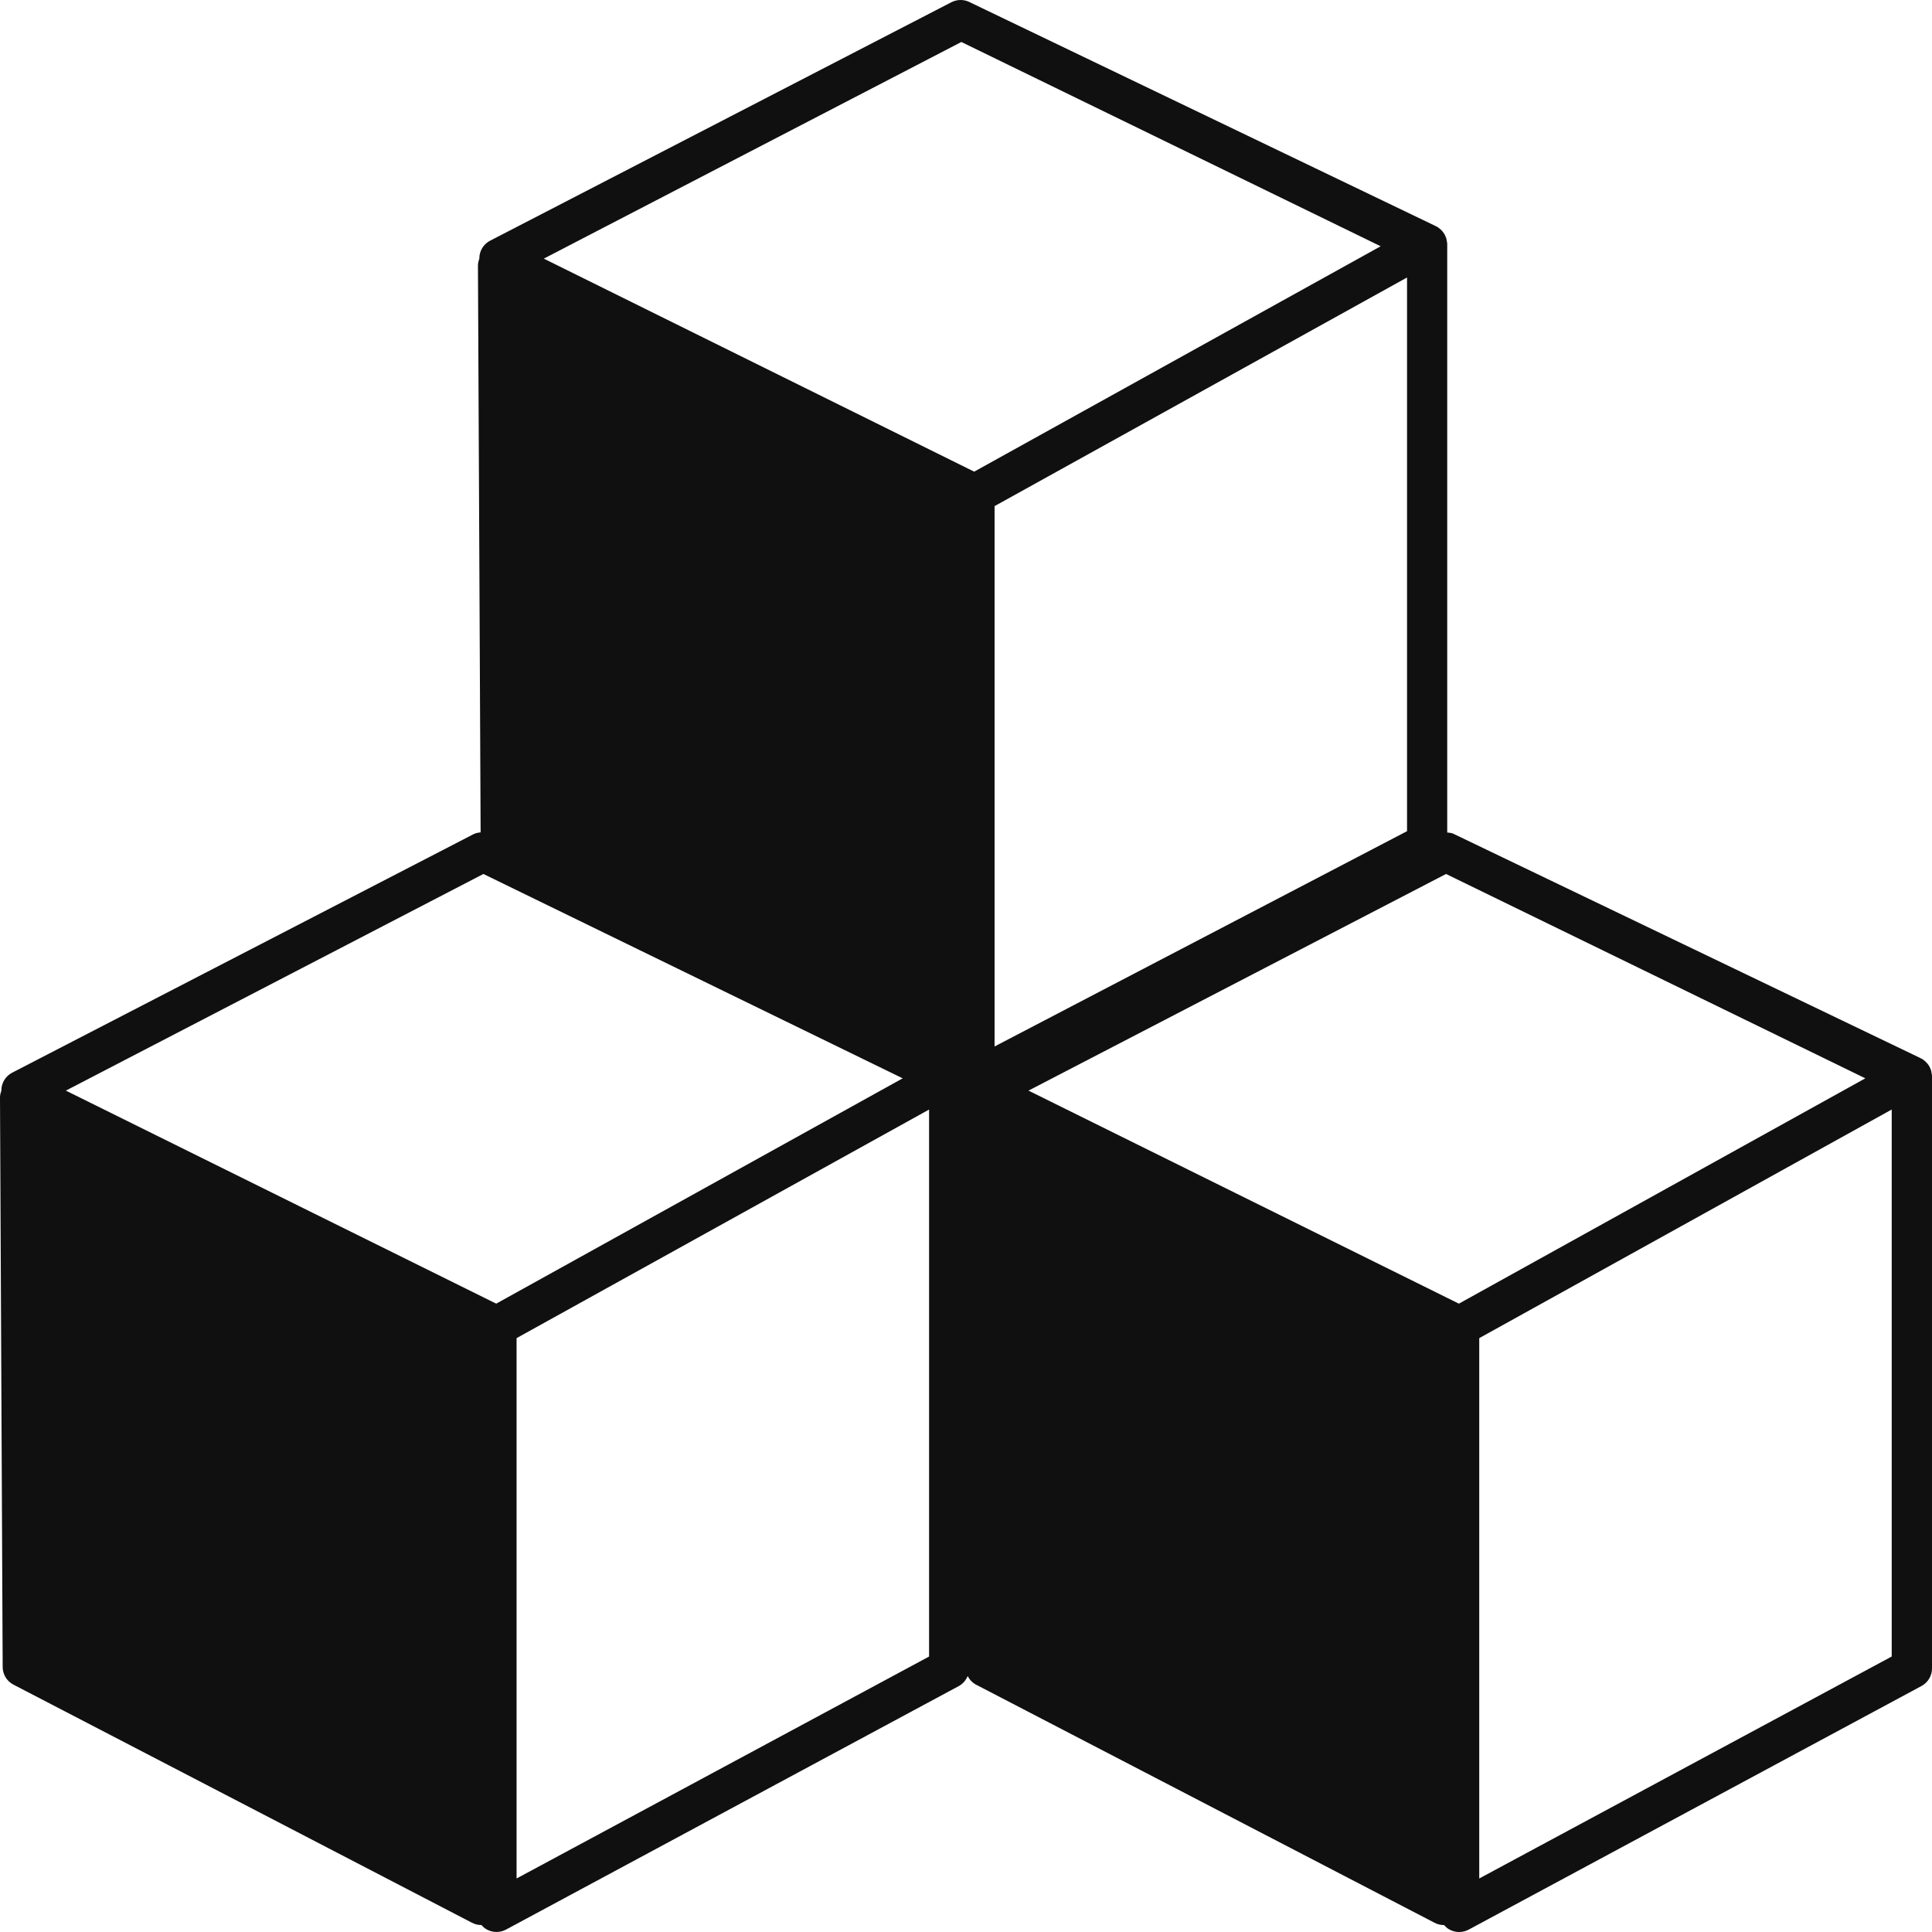
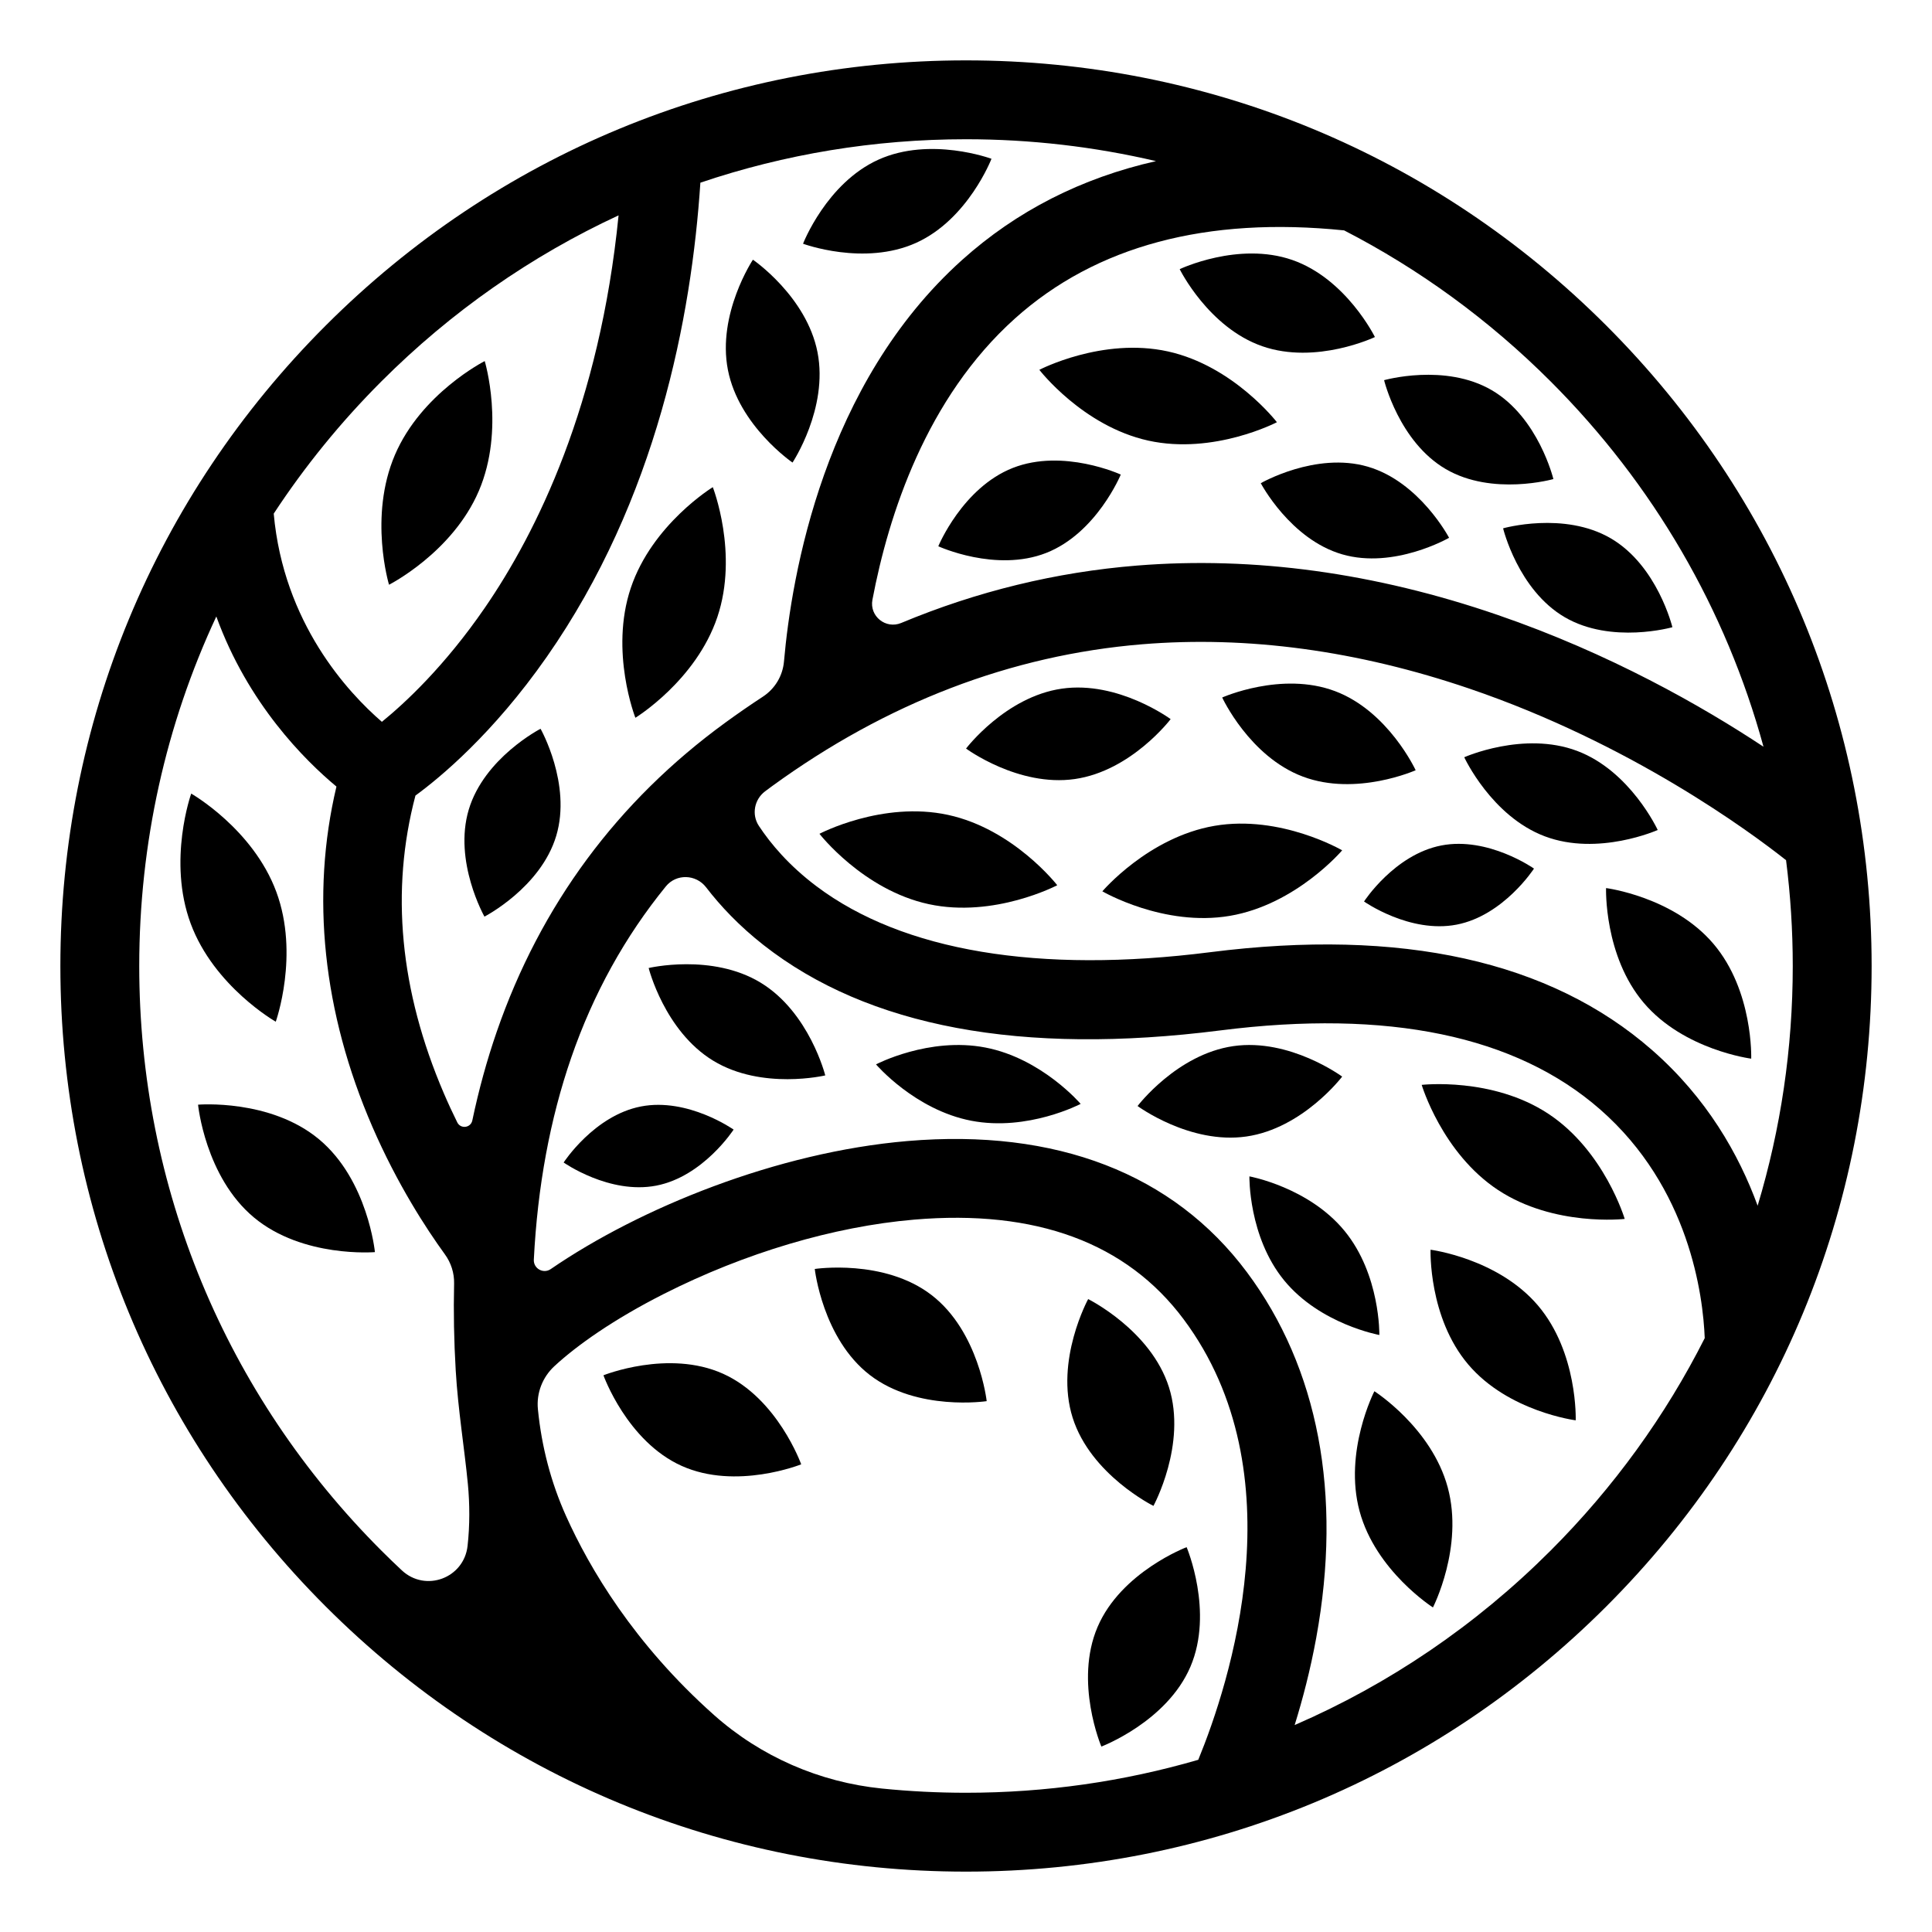
- <svg xmlns="http://www.w3.org/2000/svg" width="164" height="164" viewBox="0 0 164 164" fill="none">
-   <path d="M5.35827e-05 93.178L0.227 141.509C0.229 142.131 0.575 142.699 1.125 142.994L40.05 163.207C40.304 163.342 40.581 163.409 40.859 163.409C40.861 163.409 40.861 163.409 40.863 163.409C40.98 163.539 41.111 163.663 41.269 163.756C41.538 163.916 41.84 163.996 42.143 163.996C42.424 163.996 42.703 163.929 42.956 163.794L81.388 143.124C81.74 142.935 81.993 142.626 82.141 142.276C82.297 142.571 82.532 142.832 82.841 142.998L121.764 163.211C122.018 163.346 122.297 163.413 122.576 163.413C122.578 163.413 122.578 163.413 122.58 163.413C122.699 163.542 122.827 163.666 122.983 163.76C123.256 163.92 123.558 164 123.86 164C124.14 164 124.417 163.933 124.671 163.798L163.102 143.122C163.654 142.829 164 142.253 164 141.629V91.342C164 91.327 163.992 91.312 163.992 91.3C163.992 91.289 163.996 91.275 163.996 91.26C163.994 91.216 163.977 91.167 163.969 91.123C163.956 91.028 163.942 90.936 163.917 90.845C163.896 90.785 163.873 90.726 163.844 90.667C163.808 90.587 163.773 90.511 163.725 90.439C163.689 90.381 163.648 90.328 163.606 90.278C163.552 90.214 163.493 90.153 163.429 90.094C163.381 90.05 163.325 90.008 163.27 89.968C163.231 89.945 163.204 89.91 163.162 89.886C163.123 89.865 163.083 89.853 163.043 89.838C163.006 89.819 162.985 89.796 162.948 89.783L123.343 70.76C123.185 70.695 123.016 70.687 122.849 70.67V20.715C122.849 20.701 122.845 20.686 122.845 20.673C122.843 20.66 122.847 20.648 122.847 20.635C122.845 20.587 122.824 20.541 122.818 20.496C122.804 20.402 122.791 20.309 122.766 20.219C122.747 20.158 122.72 20.099 122.693 20.042C122.654 19.962 122.624 19.884 122.574 19.813C122.535 19.756 122.495 19.704 122.455 19.653C122.401 19.588 122.343 19.525 122.28 19.468C122.232 19.424 122.174 19.382 122.12 19.344C122.08 19.317 122.053 19.283 122.012 19.258C121.972 19.237 121.932 19.228 121.893 19.209C121.857 19.192 121.834 19.169 121.801 19.157L82.207 0.134C81.745 -0.06 81.222 -0.043 80.773 0.182L41.628 20.419C41.053 20.707 40.692 21.289 40.688 21.925C40.688 21.937 40.692 21.946 40.692 21.956C40.621 22.145 40.571 22.341 40.571 22.551L40.798 70.657C40.594 70.678 40.388 70.714 40.2 70.808L1.055 91.045C0.483 91.331 0.119 91.914 0.115 92.553C0.115 92.562 0.121 92.57 0.121 92.581C0.048 92.768 -0.002 92.968 5.35827e-05 93.178ZM117.199 20.904L82.695 40.037L46.161 21.954L81.605 3.564L117.199 20.904ZM119.438 70.556L84.425 88.831V42.963L119.438 23.555V70.556ZM125.567 113.589L160.58 94.183V140.615L125.567 159.457V113.589ZM87.305 92.578L122.749 74.188L158.341 91.535L123.839 110.662L87.305 92.578ZM43.85 113.589L78.866 94.185V140.617L43.85 159.457V113.589ZM5.59 92.578L41.034 74.188L76.626 91.535L42.122 110.662L5.59 92.578Z" fill="#101010" />
+ <svg xmlns="http://www.w3.org/2000/svg" width="512" height="512" viewBox="0 0 512 512" fill="none">
+   <path d="M126.902 130.086C133.905 113.718 128.458 95.689 128.458 95.689C128.458 95.689 111.656 104.198 104.653 120.565C97.649 136.933 103.096 154.962 103.096 154.962C103.096 154.962 119.899 146.454 126.902 130.086Z" fill="black" />
+   <path d="M73.078 270.765C73.078 270.765 79.409 253.027 73.222 236.334C67.035 219.64 50.673 210.312 50.673 210.312C50.673 210.312 44.342 228.05 50.529 244.744C56.716 261.437 73.078 270.765 73.078 270.765Z" fill="black" />
+   <path d="M251.23 215.954C233.829 212.19 217.166 220.967 217.166 220.967C217.166 220.967 228.715 235.845 246.116 239.607C263.517 243.371 280.18 234.594 280.18 234.594C280.18 234.594 268.631 219.716 251.23 215.954Z" fill="black" />
+   <path d="M321.873 218.851C304.324 221.851 292.137 236.21 292.137 236.21C292.137 236.21 308.401 245.705 325.95 242.706C343.499 239.706 355.686 225.347 355.686 225.347C355.686 225.347 339.421 215.852 321.873 218.851Z" fill="black" />
+   <path d="M410.331 295.167C395.475 285.358 376.764 287.503 376.764 287.503C376.764 287.503 382.141 305.553 396.997 315.363C411.854 325.172 430.565 323.027 430.565 323.027C430.565 323.027 425.188 304.977 410.331 295.167Z" fill="black" />
+   <path d="M261.141 277.607C246.166 274.715 232.152 282.071 232.152 282.071C232.152 282.071 242.42 294.115 257.395 297.007C272.371 299.898 286.384 292.543 286.384 292.543C286.384 292.543 276.117 280.499 261.141 277.607Z" fill="black" />
+   <path d="M454.072 250.111C443.449 237.627 425.622 235.348 425.622 235.348C425.622 235.348 425.017 253.31 435.64 265.794C446.263 278.278 464.09 280.556 464.09 280.556C464.09 280.556 464.695 262.594 454.072 250.111Z" fill="black" />
+   <path d="M364.225 368.691C364.225 368.691 356.02 384.681 360.306 400.502C364.591 416.324 379.745 425.987 379.745 425.987C379.745 425.987 387.95 409.997 383.664 394.175C379.379 378.354 364.225 368.691 364.225 368.691Z" fill="black" />
+   <path d="M379.112 331.191C379.112 331.191 378.507 349.153 389.13 361.637C399.753 374.121 417.58 376.399 417.58 376.399C417.58 376.399 418.185 358.437 407.562 345.954C396.939 333.47 379.112 331.191 379.112 331.191Z" fill="black" />
+   <path d="M167.17 155.808C161.504 172.685 168.382 190.218 168.382 190.218C168.382 190.218 184.446 180.387 190.112 163.51C195.778 146.633 188.9 129.1 188.9 129.1C188.9 129.1 172.836 138.931 167.17 155.808Z" fill="black" />
+   <path d="M309.522 93.134C292.137 89.299 275.438 98.007 275.438 98.007C275.438 98.007 286.925 112.932 304.309 116.766C321.694 120.601 338.394 111.893 338.394 111.893C338.394 111.893 326.907 96.968 309.522 93.134Z" fill="black" />
+   <path d="M84.556 301.932C71.614 291.143 52.49 292.751 52.49 292.751C52.49 292.751 54.351 311.851 67.293 322.64C80.236 333.43 99.359 331.822 99.359 331.822C99.359 331.822 97.499 312.722 84.556 301.932Z" fill="black" />
+   <path d="M310.231 190.578C310.231 190.578 296.372 180.346 281.4 182.499C266.429 184.652 256.014 198.375 256.014 198.375C256.014 198.375 269.873 208.607 284.845 206.453C299.816 204.301 310.231 190.578 310.231 190.578Z" fill="black" />
+   <path d="M355.686 285.311C355.686 285.311 341.827 275.079 326.855 277.231C311.884 279.384 301.469 293.107 301.469 293.107C301.469 293.107 315.328 303.339 330.3 301.186C345.271 299.033 355.686 285.311 355.686 285.311Z" fill="black" />
+   <path d="M201.59 260.425C188.667 252.565 171.902 256.532 171.902 256.532C171.902 256.532 176.091 273.242 189.014 281.102C201.937 288.962 218.701 284.995 218.701 284.995C218.701 284.995 214.513 268.285 201.59 260.425Z" fill="black" />
+   <path d="M353.788 183.156C339.631 177.833 323.895 184.843 323.895 184.843C323.895 184.843 331.112 200.485 345.271 205.808C359.428 211.132 375.165 204.121 375.165 204.121C375.165 204.121 367.947 188.479 353.788 183.156Z" fill="black" />
+   <path d="M417.934 198.992C403.777 193.669 388.041 200.679 388.041 200.679C388.041 200.679 395.259 216.321 409.417 221.644C423.575 226.967 439.311 219.957 439.311 219.957C439.311 219.957 432.091 204.315 417.934 198.992Z" fill="black" />
+   <path d="M210.026 122.582C210.026 122.582 219.552 108.229 216.655 93.384C213.757 78.539 199.531 68.822 199.531 68.822C199.531 68.822 190.004 83.176 192.902 98.02C195.801 112.866 210.026 122.582 210.026 122.582Z" fill="black" />
+   <path d="M242.757 64.367C256.547 58.151 262.752 42.081 262.752 42.081C262.752 42.081 246.601 36.088 232.812 42.304C219.022 48.52 212.816 64.59 212.816 64.59C212.816 64.59 228.967 70.583 242.757 64.367Z" fill="black" />
+   <path d="M334.525 91.756C348.812 96.723 364.367 89.321 364.367 89.321C364.367 89.321 356.759 73.865 342.473 68.897C328.186 63.929 312.631 71.331 312.631 71.331C312.631 71.331 320.238 86.787 334.525 91.755V91.756Z" fill="black" />
+   <path d="M124.224 214.559C120.119 228.306 128.385 242.914 128.385 242.914C128.385 242.914 143.307 235.232 147.413 221.486C151.518 207.739 143.252 193.131 143.252 193.131C143.252 193.131 128.33 200.813 124.224 214.559Z" fill="black" />
+   <path d="M362.441 123.663C348.661 119.668 334.121 128.051 334.121 128.051C334.121 128.051 341.922 142.911 355.702 146.907C369.482 150.902 384.022 142.519 384.022 142.519C384.022 142.519 376.221 127.659 362.441 123.664V123.663Z" fill="black" />
+   <path d="M268.412 124.003C255.059 129.251 248.66 144.767 248.66 144.767C248.66 144.767 263.911 151.775 277.264 146.528C290.617 141.281 297.016 125.765 297.016 125.765C297.016 125.765 281.766 118.757 268.412 124.004V124.003Z" fill="black" />
+   <path d="M381.97 224.057C369.533 226.465 361.482 238.907 361.482 238.907C361.482 238.907 373.595 247.444 386.033 245.036C398.47 242.628 406.522 230.186 406.522 230.186C406.522 230.186 394.407 221.649 381.97 224.057Z" fill="black" />
+   <path d="M356.327 326.213C346.817 314.606 331.105 311.754 331.105 311.754C331.105 311.754 330.81 327.721 340.32 339.328C349.83 350.935 365.543 353.786 365.543 353.786C365.543 353.786 365.837 337.819 356.327 326.212V326.213Z" fill="black" />
+   <path d="M169.861 293.225C157.424 295.633 149.373 308.075 149.373 308.075C149.373 308.075 161.487 316.612 173.924 314.204C186.361 311.796 194.412 299.354 194.412 299.354C194.412 299.354 182.298 290.817 169.861 293.225Z" fill="black" />
+   <path d="M191.617 364.057C177.146 357.542 159.92 364.465 159.92 364.465C159.92 364.465 166.156 381.952 180.627 388.467C195.099 394.983 212.325 388.06 212.325 388.06C212.325 388.06 206.089 370.573 191.617 364.057Z" fill="black" />
+   <path d="M246.862 343.193C234.28 333.52 215.922 336.289 215.922 336.289C215.922 336.289 217.963 354.742 230.544 364.416C243.126 374.089 261.484 371.319 261.484 371.319C261.484 371.319 259.443 352.866 246.862 343.193Z" fill="black" />
+   <path d="M305.675 399.077C305.675 399.077 314.566 382.778 309.789 367.644C305.01 352.51 288.373 344.271 288.373 344.271C288.373 344.271 279.483 360.57 284.26 375.704C289.039 390.839 305.675 399.077 305.675 399.077Z" fill="black" />
+   <path d="M314.467 410.014C314.467 410.014 297.101 416.581 290.862 431.174C284.622 445.767 291.871 462.858 291.871 462.858C291.871 462.858 309.237 456.291 315.476 441.698C321.716 427.105 314.467 410.014 314.467 410.014Z" fill="black" />
+   <path d="M398.338 140.011C398.338 140.011 402.276 156.326 414.665 163.563C427.054 170.8 443.2 166.218 443.2 166.218C443.2 166.218 439.261 149.902 426.872 142.665C414.484 135.428 398.338 140.011 398.338 140.011Z" fill="black" />
+   <path d="M383.129 124.303C395.517 131.54 411.663 126.958 411.663 126.958C411.663 126.958 407.724 110.643 395.335 103.406C382.947 96.169 366.801 100.75 366.801 100.75C366.801 100.75 370.739 117.066 383.129 124.303Z" fill="black" />
+   <path d="M256 496.001C320.107 496.001 380.376 471.037 425.707 425.707C471.036 380.377 496 320.108 496 256C496 191.893 471.036 131.625 425.707 86.294C380.377 40.964 320.107 16 256 16C191.893 16 131.625 40.964 86.294 86.294C40.964 131.624 16 191.893 16 256C16 320.108 40.964 380.376 86.294 425.707C131.624 471.037 191.893 496.001 256 496.001ZM189.207 454.485C167.973 435.582 156.212 415.559 150.008 401.761C146.003 392.851 143.537 383.343 142.568 373.622C142.561 373.563 142.556 373.505 142.55 373.446C142.128 369.181 143.761 364.978 146.904 362.065C152.902 356.505 162.701 349.599 175.879 342.926C197.397 332.027 220.973 325.027 242.262 323.213C274.521 320.464 298.553 329.35 313.675 349.621C344.145 390.464 325.768 446.348 317.554 466.365C297.81 472.112 277.136 475.1 256 475.1C248.509 475.1 241.077 474.724 233.723 473.982C217.201 472.316 201.611 465.526 189.207 454.486V454.485ZM410.925 410.927C391.082 430.77 368.096 446.325 343.098 457.157C345.212 450.359 347.265 442.532 348.821 434.012C355.752 396.046 349.391 362.542 330.428 337.122C310.973 311.045 279.881 299.034 240.49 302.386C205.882 305.333 169.57 320.118 145.949 336.323C143.996 337.662 141.35 336.189 141.469 333.823C142.448 314.478 145.763 296.549 151.387 280.273C157.226 263.374 165.622 248.211 176.461 234.897C179.228 231.498 184.445 231.662 187.115 235.139C190.931 240.105 195.905 245.396 202.346 250.446C230.02 272.145 270.737 279.756 323.368 273.075C367.835 267.428 401.705 274.464 424.029 293.988C447.752 314.736 451.329 343.359 451.771 354.618C441.389 375.175 427.682 394.171 410.925 410.927ZM465.792 319.525C460.812 305.905 452.308 290.953 437.789 278.255C410.772 254.626 371.395 245.907 320.735 252.339C275.339 258.108 239.265 252.074 216.416 234.898C209.123 229.416 204.273 223.663 201.108 218.867C199.133 215.876 199.89 211.874 202.75 209.714C203.357 209.255 203.97 208.8 204.588 208.351C234.95 186.262 267.944 173.609 302.653 170.742C330.568 168.439 359.767 172.394 389.439 182.504C432.236 197.086 463.865 220.477 473.324 227.961C474.495 237.188 475.099 246.547 475.099 256C475.099 277.839 471.921 299.189 465.792 319.525ZM467.344 197.889C450.995 187.081 426.615 173.177 396.864 162.955C364.376 151.791 332.239 147.395 301.363 149.877C279.827 151.61 258.925 156.707 238.829 165.092C234.736 166.8 230.374 163.304 231.201 158.947C235.462 136.471 245.478 105.453 269.012 84.368C290.453 65.159 319.787 57.325 356.208 61.055C376.152 71.335 394.603 84.751 410.925 101.074C438.23 128.378 457.433 161.621 467.344 197.889ZM306.354 42.698C286.626 47.152 269.435 55.892 254.958 68.897C218.397 101.736 209.784 152.28 207.762 175.306C207.428 179.11 205.365 182.533 202.17 184.626C198.849 186.801 195.555 189.074 192.292 191.449C163.638 212.295 143.229 239.883 131.63 273.448C129.027 280.982 126.877 288.82 125.17 296.933C124.752 298.919 122.08 299.259 121.179 297.44C119.965 294.986 118.764 292.4 117.603 289.693C105.96 262.537 103.44 236.026 110.097 210.834C116.52 206.145 130.595 194.55 144.891 174.09C174.055 132.352 183.271 83.913 185.607 48.412C207.984 40.846 231.688 36.901 256 36.901C273.174 36.901 290.04 38.879 306.354 42.698ZM101.074 101.074C119.594 82.553 140.852 67.77 163.927 57.074C158.937 107.266 142.273 141.034 128.452 161.118C117.83 176.553 107.369 186.28 101.204 191.292C92.175 183.487 75.145 165.128 72.54 136.119C80.738 123.63 90.265 111.883 101.074 101.075V101.074ZM57.328 163.373C65.678 186.413 80.675 201.389 89.161 208.45C82.303 237.308 85.547 268.316 98.685 298.608C105.288 313.833 112.931 325.564 117.909 332.423C119.539 334.67 120.404 337.379 120.341 340.155C120.17 347.659 120.306 355.33 120.77 363.168C121.393 373.703 123.077 383.761 123.995 393.333C124.489 398.488 124.524 404.283 123.907 409.708C122.935 418.244 112.767 422.022 106.488 416.159C104.659 414.45 102.853 412.706 101.074 410.928C59.692 369.546 36.901 314.525 36.901 256.001C36.901 223.46 43.957 192.005 57.328 163.373Z" fill="black" />
</svg>
